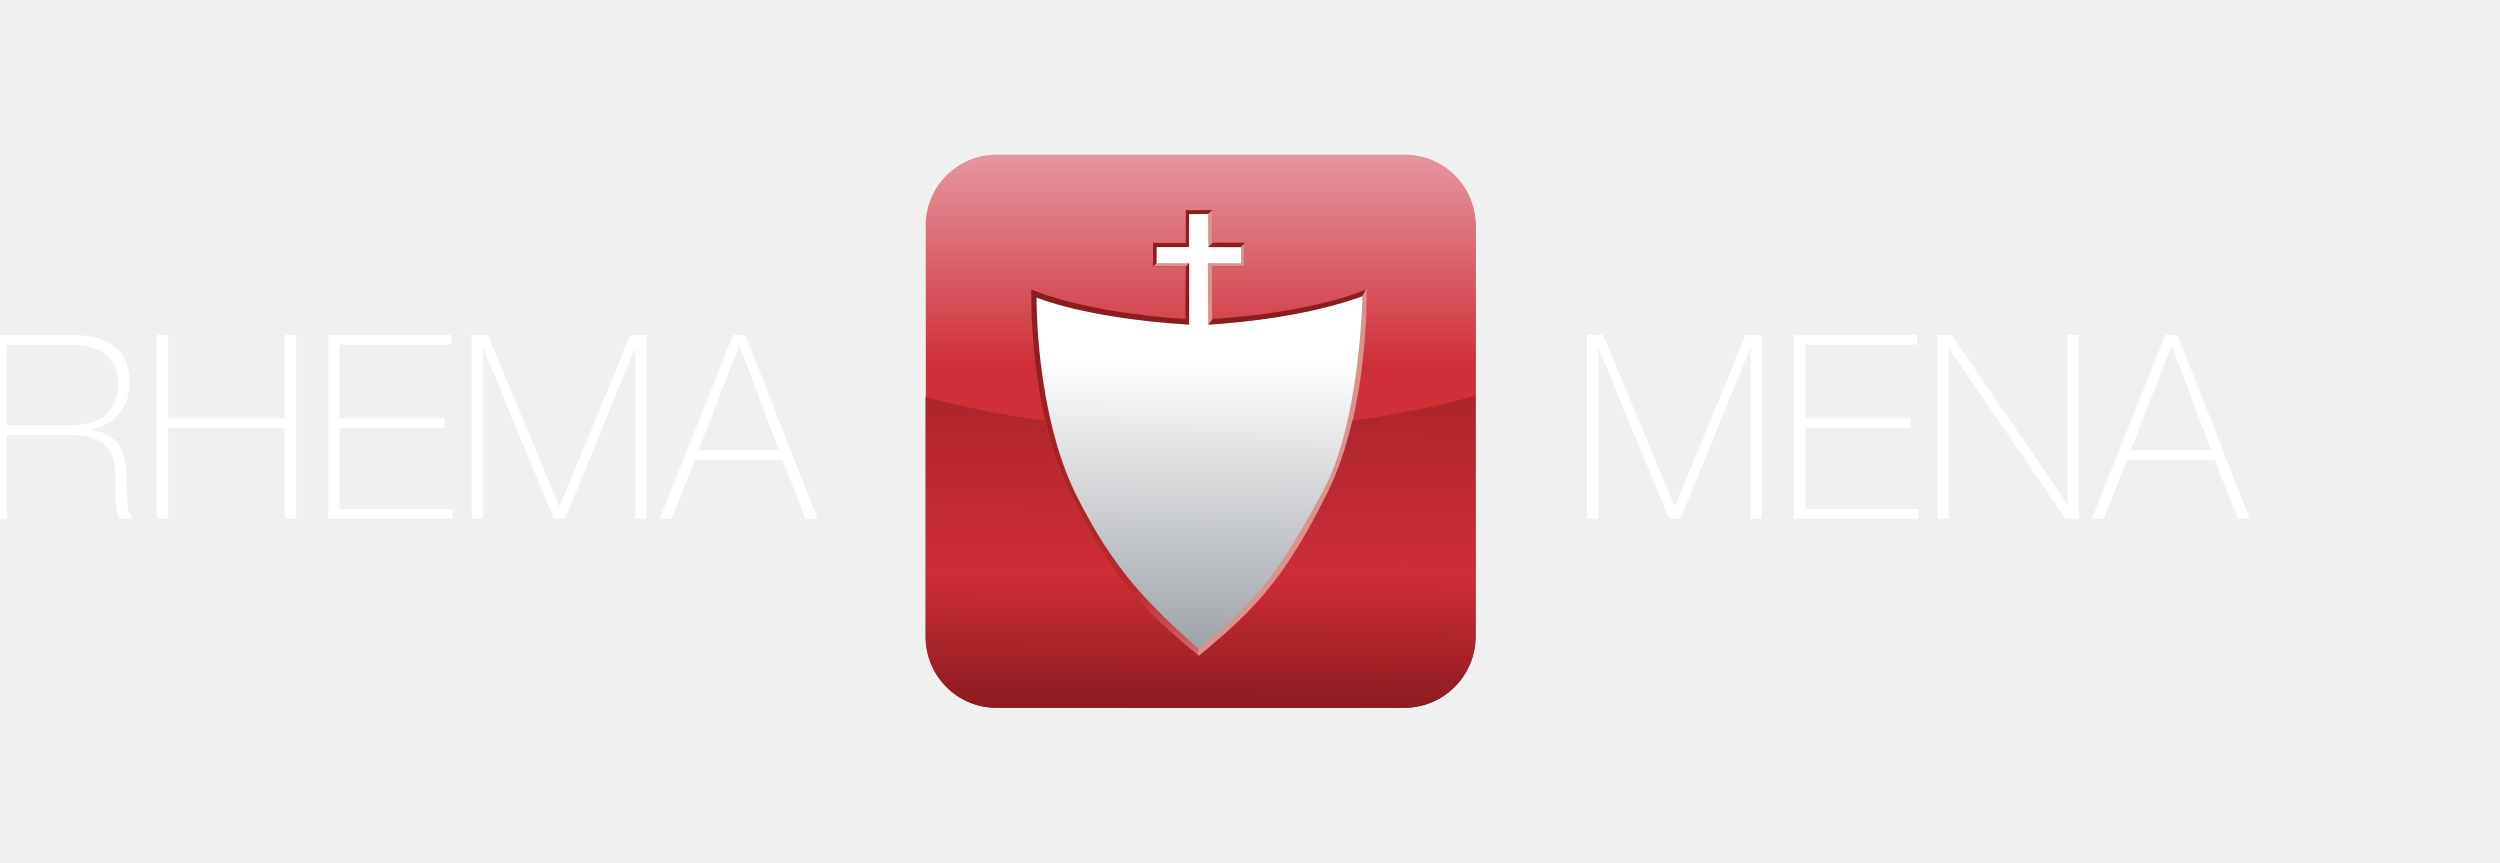
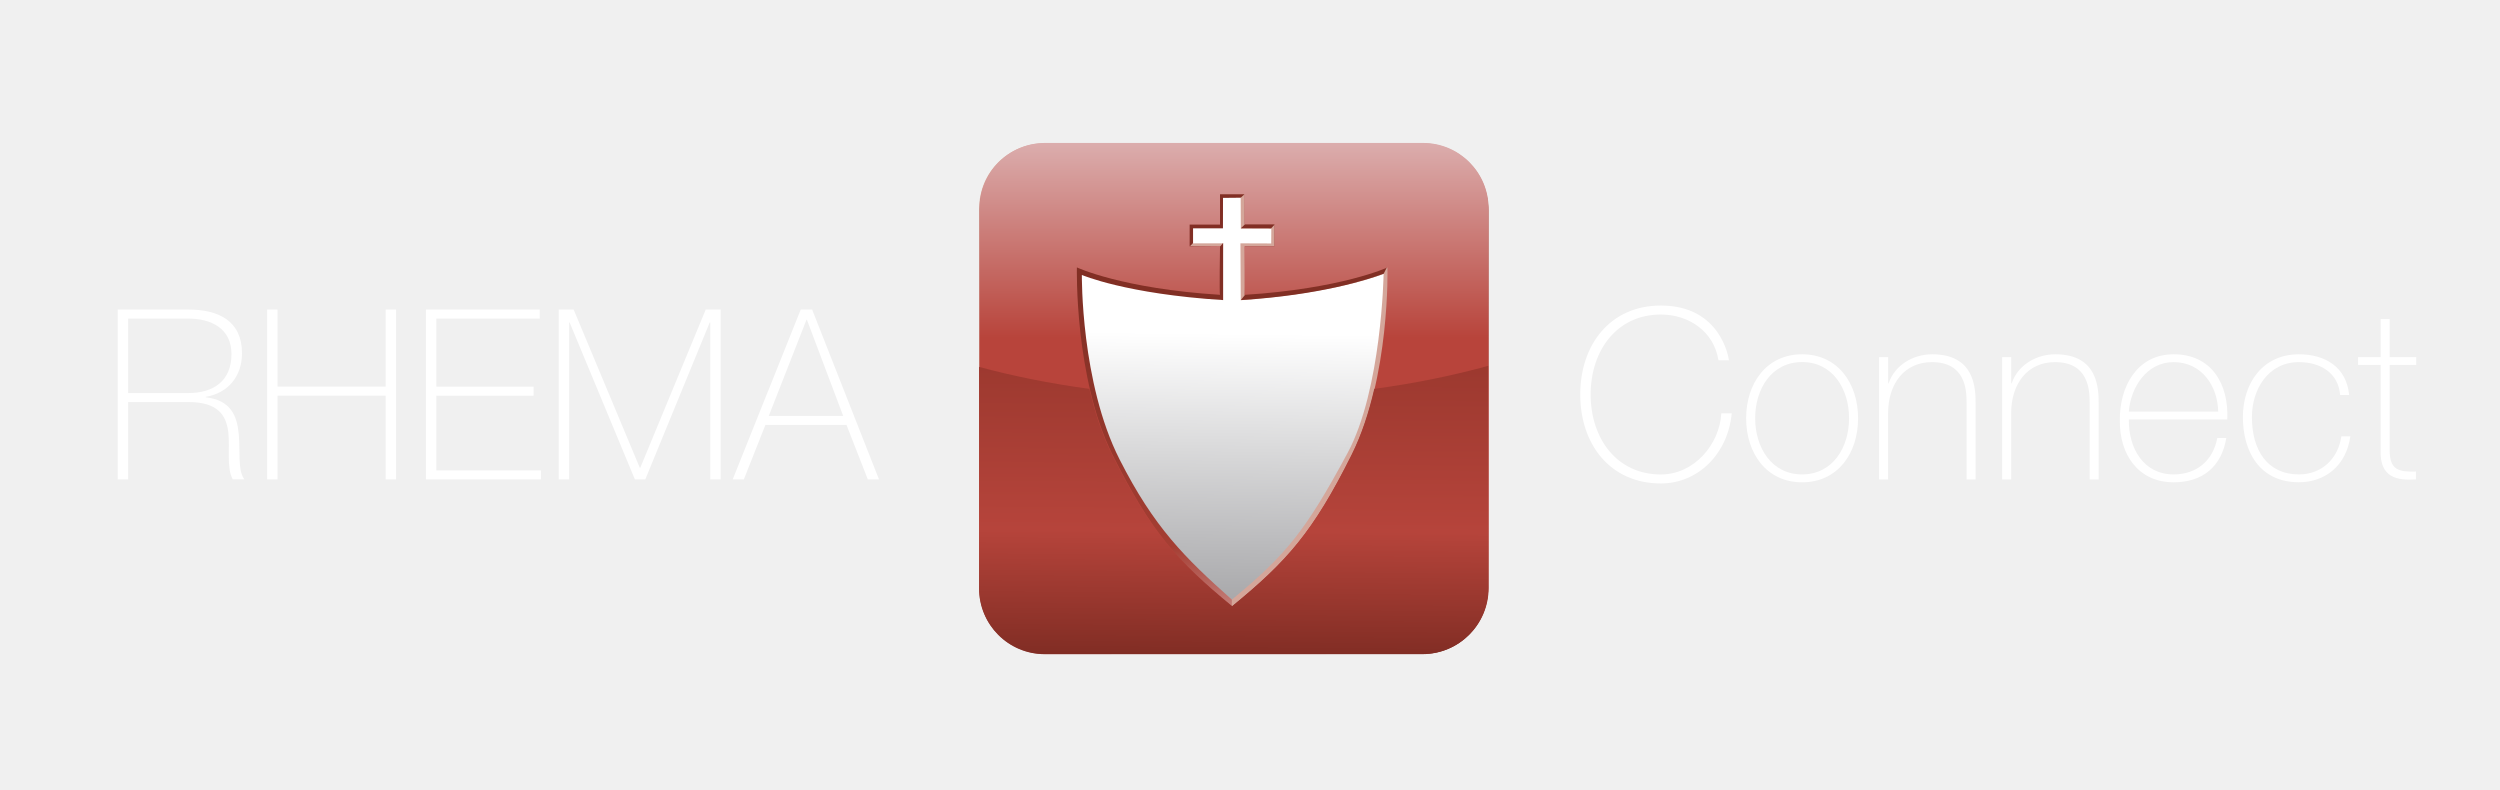
- <svg xmlns="http://www.w3.org/2000/svg" width="171" height="59" viewBox="0 0 171 59" fill="none">
-   <g clip-path="url(#clip0_3724_108838)">
-     <mask id="mask0_3724_108838" style="mask-type:luminance" maskUnits="userSpaceOnUse" x="-9" y="0" width="171" height="59">
-       <path d="M-9 0H162V59H-9V0Z" fill="white" />
-     </mask>
-     <g mask="url(#mask0_3724_108838)">
-       <path d="M4.912 29.089C6.733 29.089 8.099 28.226 8.099 26.201C8.099 24.3 6.593 23.578 4.912 23.578H0.464V29.089H4.912ZM-0.306 22.908H4.912C7.101 22.908 8.869 23.718 8.869 26.148C8.869 27.839 7.854 29.089 6.19 29.371V29.406C8.046 29.618 8.502 30.797 8.624 32.1C8.747 33.404 8.537 34.812 9.045 35.481H8.187C7.714 34.619 7.994 33.175 7.854 31.96C7.696 30.745 7.101 29.758 4.912 29.758H0.464V35.481H-0.306V22.908Z" fill="white" />
-       <path d="M11.496 29.283V35.481H10.726V22.908H11.496V28.614H19.481V22.908H20.251V35.481H19.481V29.283H11.496Z" fill="white" />
-       <path d="M30.95 34.812V35.481H22.457V22.908H30.863V23.578H23.228V28.614H30.407V29.283H23.228V34.812H30.95Z" fill="white" />
-       <path d="M32.263 22.908H33.366L38.252 34.619H38.287L43.12 22.908H44.223V35.481H43.453V23.859H43.417L38.655 35.481H37.884L33.069 23.859H33.034V35.481H32.263V22.908Z" fill="white" />
-       <path d="M53.276 30.78L50.597 23.666H50.562L47.777 30.78H53.276ZM50.982 22.908L55.92 35.481H55.097L53.521 31.449H47.532L45.939 35.481H45.116L50.141 22.908H50.982Z" fill="white" />
-     </g>
-     <path d="M63.308 15.456V43.528C63.308 46.217 65.475 48.397 68.15 48.397H96.064C98.739 48.397 100.861 46.21 100.861 43.521L100.858 15.501C100.858 12.812 98.745 10.641 96.071 10.641L68.101 10.631C65.426 10.631 63.308 12.767 63.308 15.456Z" fill="url(#paint0_linear_3724_108838)" />
-     <mask id="mask1_3724_108838" style="mask-type:luminance" maskUnits="userSpaceOnUse" x="-9" y="0" width="171" height="59">
-       <path d="M-9 0H162V59H-9V0Z" fill="white" />
-     </mask>
-     <g mask="url(#mask1_3724_108838)">
-       <path d="M90.508 33.556C87.474 39.181 86.047 41.031 81.975 44.377C77.904 41.031 75.873 39.222 73.021 33.502C70.189 27.821 70.388 19.64 70.388 19.64C70.388 19.64 74.07 21.223 81.303 21.68L81.335 18.002L78.762 17.999L78.779 16.528H81.02L81.036 14.287L82.63 14.3L82.645 16.916L84.894 16.924L84.885 18.008L82.615 17.999L82.641 22.207C89.806 21.685 93.19 20.258 93.19 20.258C93.19 20.258 93.052 28.839 90.508 33.556ZM96.066 10.605H68.151C65.477 10.605 63.312 12.734 63.312 15.423V43.495C63.312 46.184 65.479 48.363 68.154 48.363H96.068C98.743 48.363 100.911 46.184 100.911 43.495V15.423C100.911 12.734 98.74 10.605 96.066 10.605Z" fill="#DC918C" />
-     </g>
-     <path d="M68.207 10.683C65.533 10.683 63.365 12.863 63.365 15.553V43.624C63.365 46.313 65.524 48.423 68.198 48.423L96.066 48.416C98.74 48.416 100.908 45.911 100.908 43.547L100.917 15.588C100.917 12.898 98.796 10.683 96.122 10.683H68.207ZM79.112 17.998V16.899H81.322L81.327 14.65L82.629 14.635L82.932 14.364L82.933 16.617L82.645 16.892L84.879 16.895L85.139 16.617L85.134 18.222H82.947L82.942 21.831L82.641 22.207C88.606 21.835 92.103 20.657 93.191 20.258C93.316 20.02 93.579 19.484 93.579 19.484C93.579 19.484 93.941 28.317 91.109 33.997C88.257 39.717 86.039 41.76 81.968 45.105C81.968 45.105 81.976 44.672 81.976 44.378C78.492 41.264 76.236 39.039 73.68 33.997C70.811 28.335 70.897 20.349 70.897 20.349C70.897 20.349 74.171 21.765 81.333 22.208L81.335 17.978L81.132 18.22H78.883L79.112 17.998Z" fill="url(#paint1_linear_3724_108838)" />
-     <path d="M68.184 10.58C65.51 10.58 63.341 12.76 63.341 15.45V43.521C63.341 46.21 65.51 48.39 68.184 48.39H96.099C98.773 48.39 100.941 46.21 100.941 43.521V15.45C100.941 12.76 98.773 10.58 96.099 10.58H68.184ZM78.87 16.615H81.111V14.375H82.904L82.916 16.603H85.133V18.216H82.904C82.904 18.216 82.96 21.817 82.904 21.817C90.059 21.372 93.485 19.784 93.476 19.789C93.476 19.789 93.675 27.97 90.843 33.65C87.991 39.371 86.079 41.517 82.008 44.863C77.937 41.517 76.024 39.371 73.172 33.65C70.34 27.97 70.538 19.789 70.538 19.789C70.538 19.789 73.883 21.367 81.111 21.817C81.055 21.817 81.111 18.203 81.111 18.203L78.87 18.228V16.615Z" fill="url(#paint2_linear_3724_108838)" />
-     <path d="M92.495 28.778C92.109 30.453 91.569 32.154 90.81 33.676C87.959 39.397 86.046 41.543 81.975 44.889C77.904 41.543 75.992 39.397 73.14 33.676C72.382 32.156 71.842 30.456 71.456 28.782C68.561 28.39 65.83 27.838 63.309 27.154V43.548C63.309 46.236 65.477 48.416 68.151 48.416H96.066C98.74 48.416 100.908 46.236 100.908 43.548V27.075C98.314 27.793 95.493 28.372 92.495 28.778Z" fill="url(#paint3_linear_3724_108838)" />
-     <path d="M108.55 22.908H109.653L114.539 34.619H114.574L119.407 22.908H120.51V35.481H119.74V23.859H119.705L114.942 35.481H114.171L109.356 23.859H109.321V35.481H108.55V22.908Z" fill="white" />
-     <path d="M131.209 34.812V35.481H122.716V22.908H131.121V23.578H123.487V28.614H130.666V29.283H123.487V34.812H131.209Z" fill="white" />
-     <path d="M132.522 22.908H133.486L141.383 34.443H141.418V22.908H142.188V35.481H141.278L133.328 23.859H133.293V35.481H132.522V22.908Z" fill="white" />
-     <path d="M151.241 30.78L148.562 23.666H148.527L145.743 30.78H151.241ZM148.947 22.908L153.885 35.481H153.062L151.486 31.449H145.498L143.904 35.481H143.081L148.107 22.908H148.947Z" fill="white" />
-   </g>
+ <svg xmlns="http://www.w3.org/2000/svg" width="171" height="54" viewBox="0 0 171 54" fill="none">
+   <path d="M8.053 21.173H12.886C14.912 21.173 16.553 21.923 16.553 24.166C16.553 25.73 15.612 26.885 14.073 27.143V27.175C15.794 27.369 16.213 28.461 16.328 29.663C16.442 30.866 16.245 32.168 16.715 32.787H15.92C15.481 31.989 15.742 30.656 15.612 29.532C15.465 28.409 14.915 27.5 12.886 27.5H8.765V32.791H8.053V21.173ZM12.882 26.885C14.567 26.885 15.833 26.087 15.833 24.217C15.833 22.459 14.437 21.792 12.882 21.792H8.765V26.885H12.882Z" fill="white" />
+   <path d="M18.982 27.064V32.791H18.27V21.173H18.982V26.444H26.378V21.173H27.09V32.791H26.378V27.064H18.982Z" fill="white" />
+   <path d="M36.998 32.172V32.791H29.135V21.173H36.919V21.792H29.847V26.448H36.496V27.067H29.847V32.176H36.998V32.172Z" fill="white" />
+   <path d="M38.217 21.173H39.237L43.762 31.997H43.794L48.272 21.173H49.292V32.791H48.58V22.05H48.548L44.138 32.791H43.426L38.96 22.05H38.929V32.791H38.217V21.173Z" fill="white" />
+   <path d="M55.55 21.173L60.123 32.791H59.359L57.9 29.064H52.354L50.879 32.791H50.115L54.771 21.173H55.55ZM57.674 28.449L55.194 21.875H55.162L52.584 28.449H57.674Z" fill="white" />
+   <path d="M97.313 9.836L71.409 9.828C68.933 9.828 66.971 11.801 66.971 14.286V40.23C66.971 42.715 68.98 44.731 71.456 44.731H97.305C99.781 44.731 101.747 42.711 101.747 40.226L101.743 14.329C101.747 11.841 99.789 9.836 97.313 9.836Z" fill="url(#paint0_linear_4496_7462)" />
+   <path d="M97.309 9.801H71.456C68.98 9.801 66.975 11.769 66.975 14.254V40.198C66.975 42.683 68.984 44.696 71.46 44.696H97.313C99.789 44.696 101.799 42.679 101.799 40.198V14.254C101.795 11.769 99.785 9.801 97.309 9.801ZM92.159 31.013C89.351 36.213 88.026 37.92 84.256 41.016C80.487 37.924 78.604 36.253 75.962 30.965C73.339 25.714 73.521 18.156 73.521 18.156C73.521 18.156 76.931 19.617 83.631 20.042L83.659 16.644H81.278L81.293 15.282H83.37L83.386 13.21L84.861 13.222L84.873 15.64L86.958 15.648L86.95 16.652L84.846 16.644L84.869 20.534C91.507 20.05 94.639 18.732 94.639 18.732C94.639 18.732 94.517 26.655 92.159 31.013Z" fill="#D4A69A" />
+   <path d="M97.36 9.872H71.507C69.031 9.872 67.022 11.888 67.022 14.373V40.317C67.022 42.802 69.023 44.751 71.499 44.751L97.309 44.743C99.785 44.743 101.794 42.429 101.794 40.246L101.802 14.405C101.798 11.92 99.836 9.872 97.36 9.872ZM92.716 31.422C90.074 36.709 88.021 38.595 84.252 41.687C84.252 41.687 84.26 41.286 84.26 41.016C81.032 38.138 78.943 36.082 76.578 31.422C73.92 26.19 73.999 18.807 73.999 18.807C73.999 18.807 77.033 20.113 83.662 20.526V16.616L83.476 16.838H81.392L81.605 16.632V15.616H83.65L83.654 13.536L84.861 13.524L85.142 13.274V15.358L84.877 15.612L86.945 15.616L87.187 15.358L87.183 16.842H85.157L85.153 20.176L84.873 20.526C90.398 20.18 93.634 19.093 94.643 18.724C94.757 18.501 95.003 18.009 95.003 18.009C95.003 18.009 95.339 26.17 92.716 31.422Z" fill="url(#paint1_linear_4496_7462)" />
+   <path d="M97.337 9.777H71.484C69.007 9.777 66.998 11.793 66.998 14.278V40.222C66.998 42.707 69.007 44.719 71.484 44.719H97.337C99.813 44.719 101.822 42.707 101.822 40.222V14.278C101.822 11.793 99.813 9.777 97.337 9.777ZM92.468 31.1C89.825 36.388 88.057 38.372 84.284 41.465C80.514 38.372 78.742 36.388 76.1 31.1C73.477 25.849 73.659 18.291 73.659 18.291C73.659 18.291 76.756 19.748 83.449 20.165C83.397 20.165 83.449 16.826 83.449 16.826L81.372 16.85V15.362H83.449V13.29H85.11L85.122 15.35H87.175V16.838H85.11C85.11 16.838 85.162 20.169 85.11 20.169C91.736 19.756 94.912 18.291 94.9 18.295C94.908 18.287 95.094 25.849 92.468 31.1Z" fill="url(#paint2_linear_4496_7462)" />
+   <path d="M92.44 31.124C89.798 36.411 88.03 38.396 84.256 41.488C80.487 38.396 78.715 36.411 76.072 31.124C75.368 29.719 74.87 28.147 74.514 26.599C71.832 26.238 69.305 25.726 66.967 25.095V40.246C66.967 42.731 68.976 44.743 71.452 44.743H97.305C99.782 44.743 101.791 42.727 101.791 40.246V25.023C99.39 25.686 96.775 26.222 93.999 26.599C93.643 28.143 93.144 29.719 92.44 31.124Z" fill="url(#paint3_linear_4496_7462)" />
+   <path d="M117.542 24.638C117.233 22.685 115.532 21.514 113.602 21.514C110.568 21.514 108.8 24.003 108.8 26.984C108.8 29.965 110.568 32.454 113.602 32.454C115.856 32.454 117.609 30.437 117.739 28.27H118.451C118.19 31.037 116.149 33.069 113.602 33.069C110.133 33.069 108.088 30.386 108.088 26.984C108.088 23.582 110.133 20.899 113.602 20.899C117.704 20.899 118.242 24.479 118.257 24.642H117.542V24.638Z" fill="white" />
+   <path d="M123.264 24.233C125.713 24.233 127.093 26.234 127.093 28.611C127.093 30.989 125.717 32.99 123.264 32.99C120.816 32.99 119.436 30.989 119.436 28.611C119.436 26.234 120.816 24.233 123.264 24.233ZM123.264 32.45C125.357 32.45 126.476 30.612 126.476 28.608C126.476 26.603 125.357 24.765 123.264 24.765C121.172 24.765 120.053 26.603 120.053 28.608C120.053 30.612 121.172 32.45 123.264 32.45Z" fill="white" />
+   <path d="M128.533 24.428H129.15V26.218H129.182C129.605 24.963 130.867 24.233 132.164 24.233C135.099 24.233 135.131 26.595 135.131 27.619V32.795H134.514V27.504C134.514 26.643 134.415 24.769 132.145 24.769C130.282 24.769 129.146 26.218 129.146 28.27V32.795H128.529V24.428H128.533Z" fill="white" />
+   <path d="M136.951 24.428H137.568V26.218H137.6C138.023 24.963 139.285 24.233 140.582 24.233C143.517 24.233 143.549 26.595 143.549 27.619V32.795H142.932V27.504C142.932 26.643 142.833 24.769 140.563 24.769C138.7 24.769 137.564 26.218 137.564 28.27V32.795H136.947V24.428H136.951Z" fill="white" />
+   <path d="M145.614 28.691C145.582 30.66 146.618 32.45 148.679 32.45C150.254 32.45 151.373 31.505 151.662 29.961H152.279C151.954 31.914 150.657 32.99 148.679 32.99C146.247 32.99 144.965 31.069 144.997 28.758C144.965 26.464 146.164 24.233 148.679 24.233C151.29 24.233 152.457 26.301 152.346 28.691H145.614ZM151.725 28.155C151.693 26.396 150.59 24.769 148.675 24.769C146.828 24.769 145.74 26.496 145.61 28.155H151.725Z" fill="white" />
+   <path d="M160.063 27.016C159.949 25.535 158.75 24.769 157.243 24.769C155.151 24.769 154.031 26.623 154.031 28.528C154.031 30.791 155.087 32.45 157.243 32.45C158.801 32.45 159.937 31.374 160.146 29.846H160.763C160.486 31.846 159.043 32.986 157.243 32.986C154.533 32.986 153.414 30.854 153.414 28.528C153.414 26.202 154.775 24.233 157.243 24.233C159.043 24.233 160.502 25.11 160.68 27.016H160.063Z" fill="white" />
+   <path d="M165.268 24.963H163.453V30.806C163.453 32.156 164.086 32.287 165.252 32.255V32.791C163.987 32.875 162.772 32.692 162.836 30.806V24.963H161.293V24.428H162.836V21.824H163.453V24.428H165.268V24.963Z" fill="white" />
  <defs>
-     <linearGradient id="paint0_linear_3724_108838" x1="82.142" y1="24.656" x2="81.851" y2="48.8" gradientUnits="userSpaceOnUse">
+     <linearGradient id="paint0_linear_4496_7462" x1="84.412" y1="22.787" x2="84.144" y2="45.102" gradientUnits="userSpaceOnUse">
      <stop stop-color="white" />
-       <stop offset="1" stop-color="#898E94" />
+       <stop offset="1" stop-color="#959598" />
    </linearGradient>
-     <linearGradient id="paint1_linear_3724_108838" x1="82.141" y1="48.178" x2="82.141" y2="11" gradientUnits="userSpaceOnUse">
-       <stop stop-color="#E698A3" />
-       <stop offset="0.208" stop-color="#B82B2F" />
-       <stop offset="0.697" stop-color="#8B1D1F" />
-       <stop offset="1" stop-color="#8B1B1F" />
+     <linearGradient id="paint1_linear_4496_7462" x1="84.41" y1="44.527" x2="84.41" y2="10.166" gradientUnits="userSpaceOnUse">
+       <stop stop-color="#DCAFAF" />
+       <stop offset="0.208" stop-color="#A53E33" />
+       <stop offset="0.697" stop-color="#812F24" />
+       <stop offset="1" stop-color="#812D24" />
    </linearGradient>
-     <linearGradient id="paint2_linear_3724_108838" x1="82.141" y1="10.325" x2="82.141" y2="48.772" gradientUnits="userSpaceOnUse">
-       <stop stop-color="#E698A3" />
-       <stop offset="0.382" stop-color="#CF2F37" />
-       <stop offset="0.758" stop-color="#CF2F37" />
-       <stop offset="1" stop-color="#8B1B1F" />
+     <linearGradient id="paint2_linear_4496_7462" x1="84.41" y1="9.543" x2="84.41" y2="45.075" gradientUnits="userSpaceOnUse">
+       <stop stop-color="#DCAFAF" />
+       <stop offset="0.382" stop-color="#B8443B" />
+       <stop offset="0.758" stop-color="#B8443B" />
+       <stop offset="1" stop-color="#812D24" />
    </linearGradient>
-     <linearGradient id="paint3_linear_3724_108838" x1="82.3" y1="10.443" x2="82.004" y2="48.502" gradientUnits="userSpaceOnUse">
-       <stop stop-color="#E698A3" />
-       <stop offset="0.382" stop-color="#A72329" />
-       <stop offset="0.758" stop-color="#CD2E37" />
-       <stop offset="1" stop-color="#8B1B1F" />
+     <linearGradient id="paint3_linear_4496_7462" x1="84.558" y1="9.651" x2="84.285" y2="44.826" gradientUnits="userSpaceOnUse">
+       <stop stop-color="#DCAFAF" />
+       <stop offset="0.382" stop-color="#98372D" />
+       <stop offset="0.758" stop-color="#B6443B" />
+       <stop offset="1" stop-color="#812D24" />
    </linearGradient>
-     <clipPath id="clip0_3724_108838">
-       <rect width="171" height="59" fill="white" />
-     </clipPath>
  </defs>
</svg>
